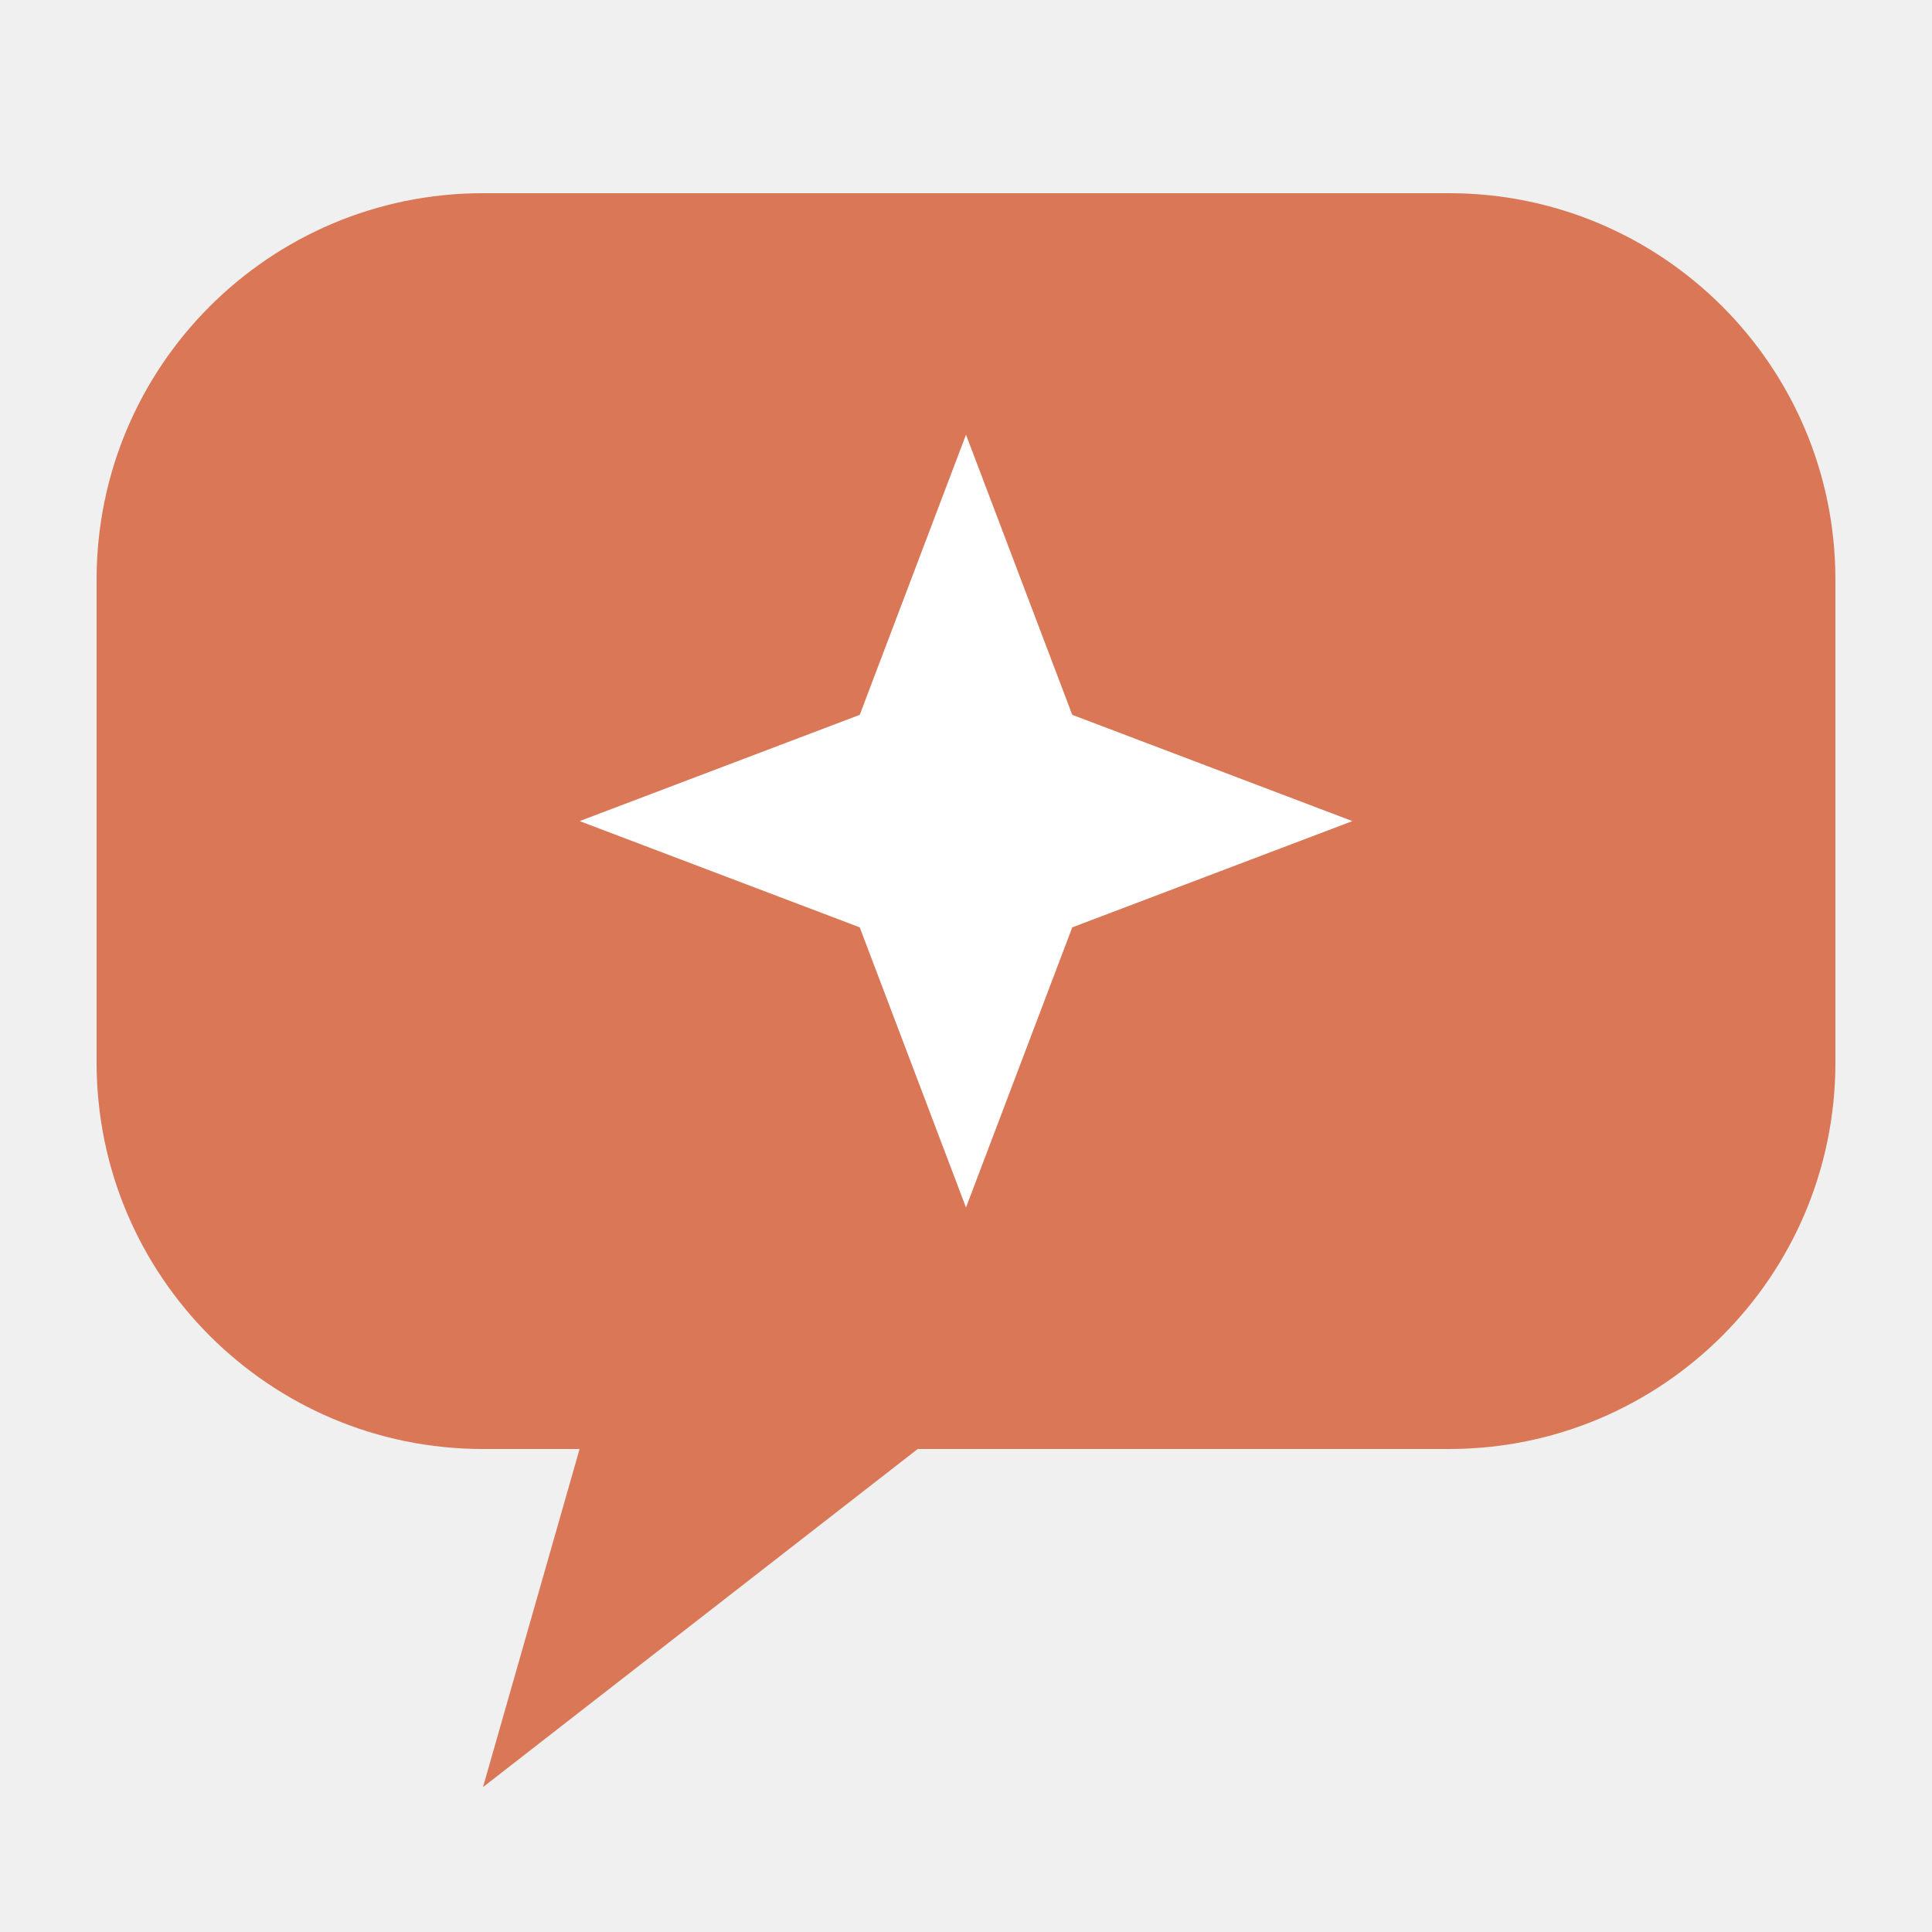
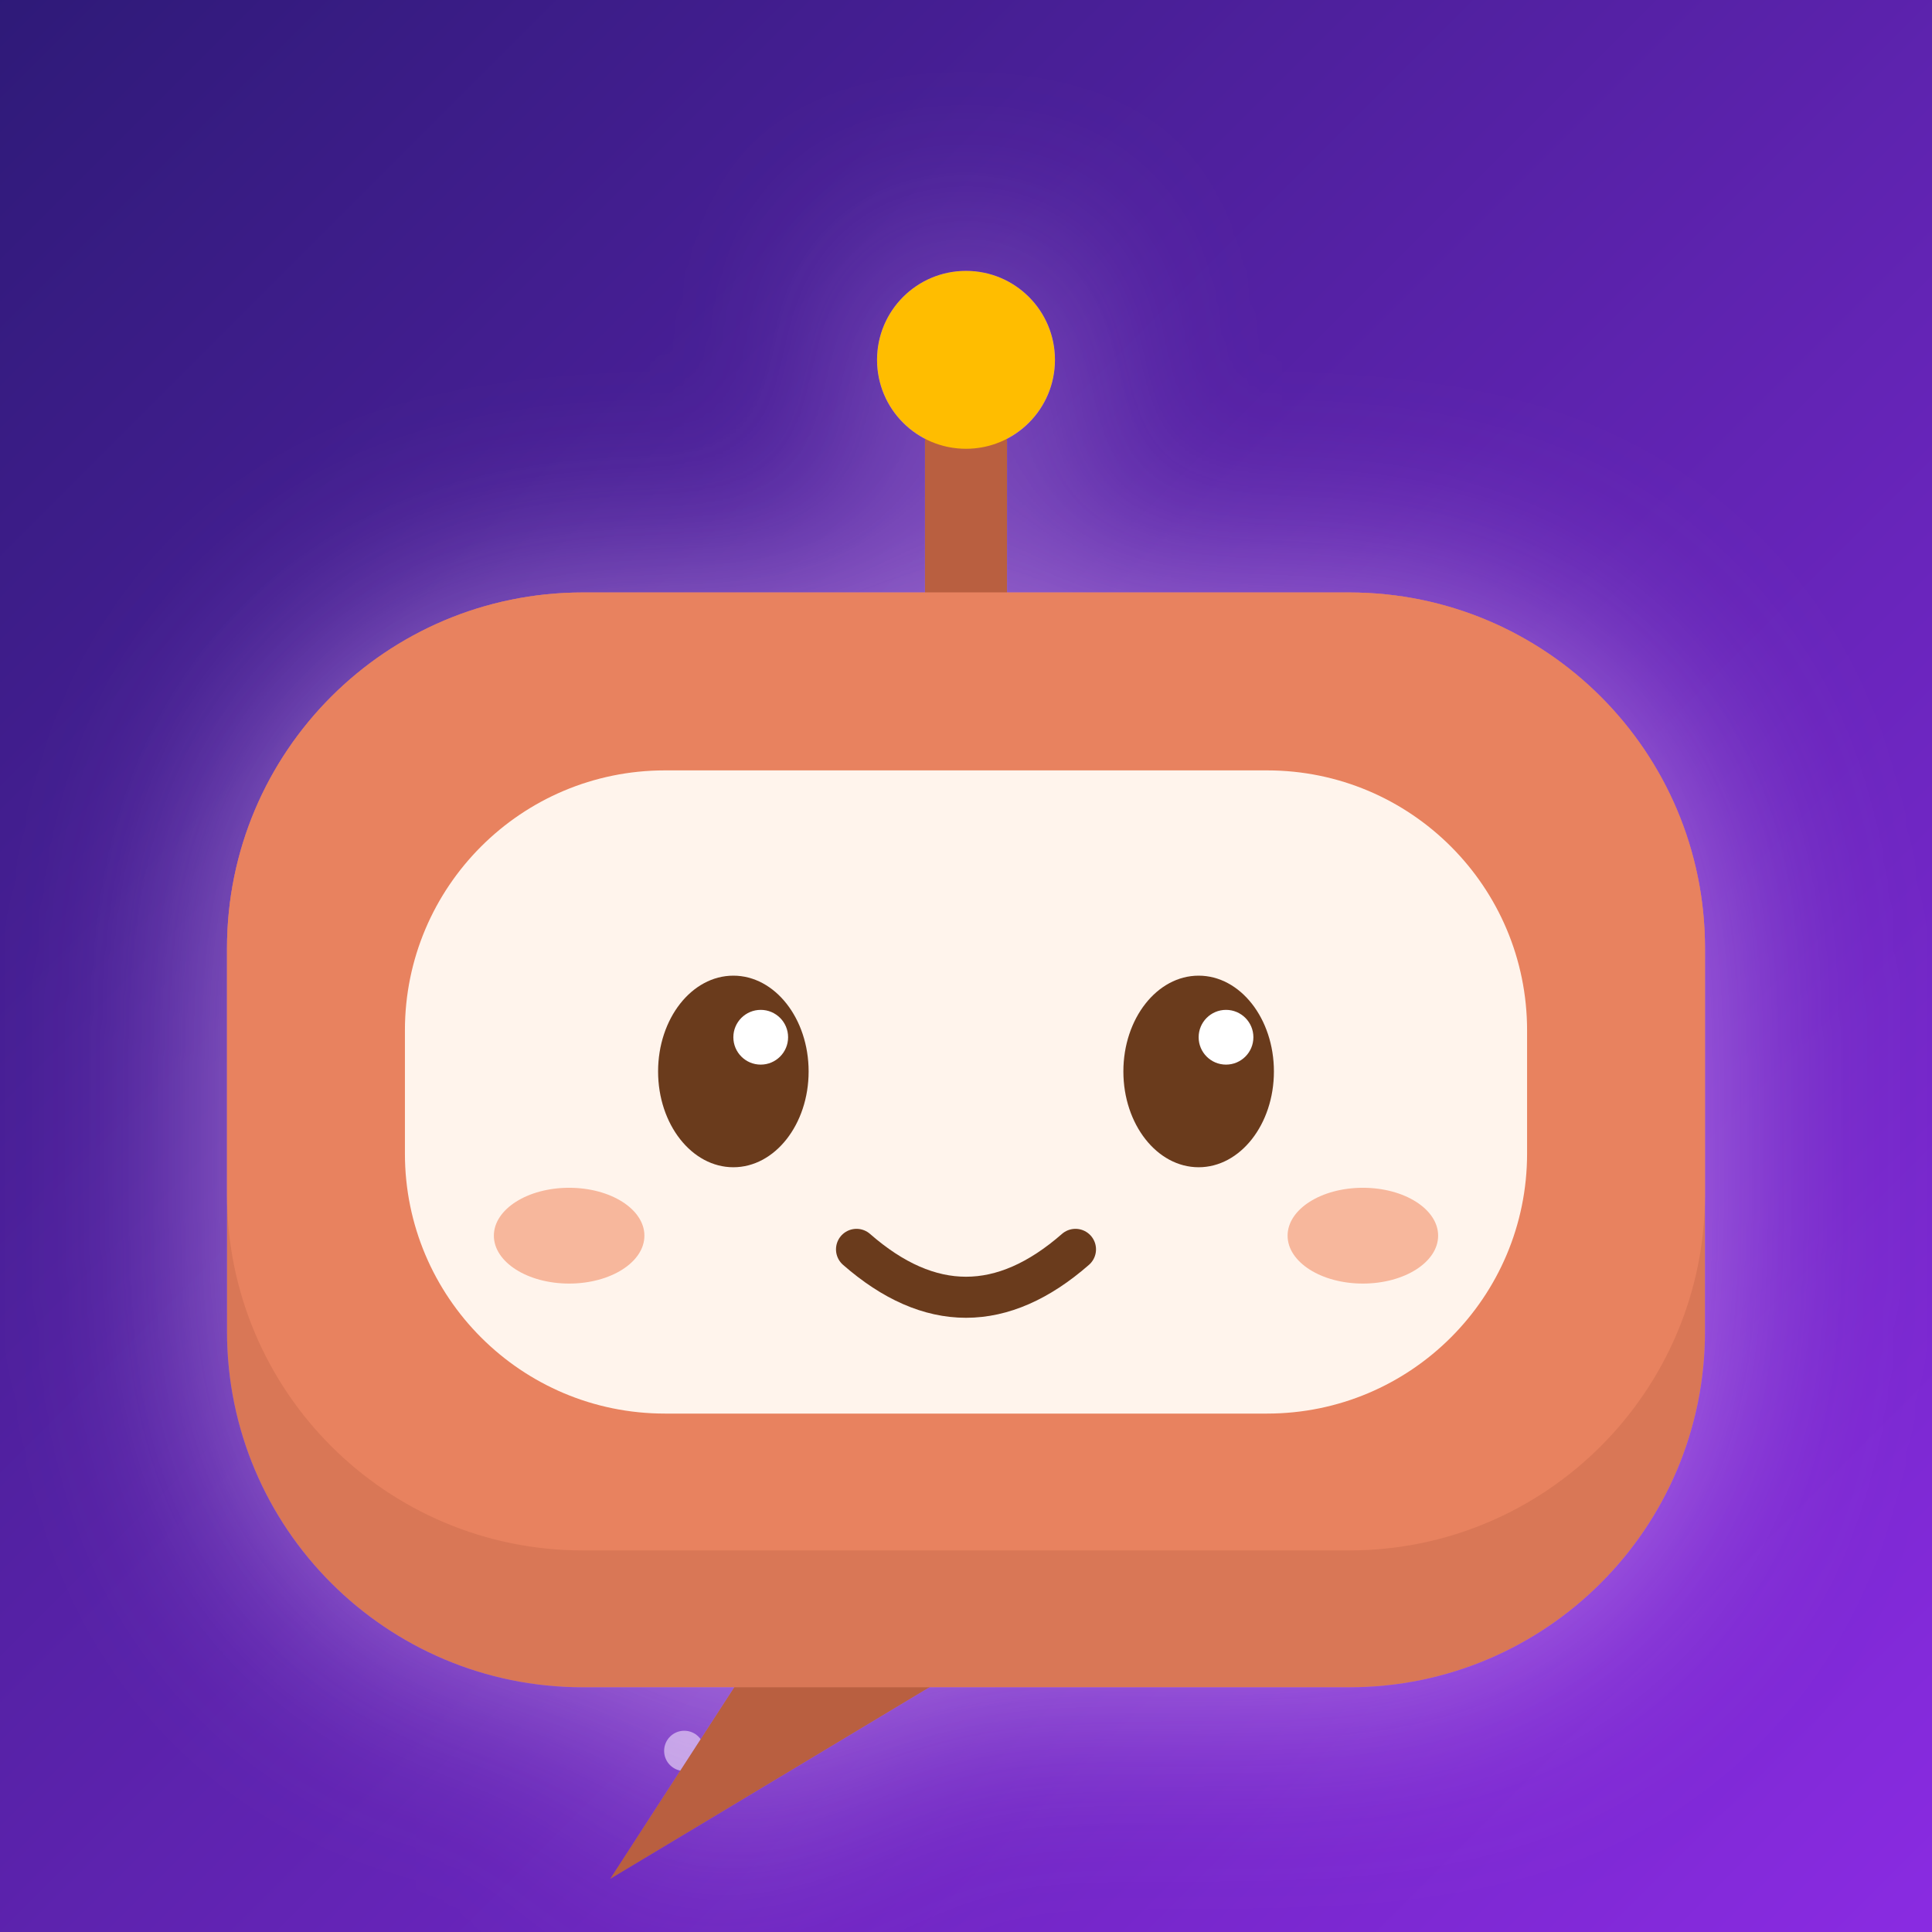
- <svg xmlns="http://www.w3.org/2000/svg" width="40" height="40" viewBox="0 0 40 40">
-   <rect x="2" y="4" width="36" height="26" rx="8" fill="#D97757" />
-   <path d="M12 30 L10 37 L19 30 Z" fill="#D97757" />
-   <path d="M20 9 L22.2 14.8 L28 17 L22.2 19.2 L20 25 L17.8 19.2 L12 17 L17.8 14.8 Z" fill="#FFFFFF" />
+ <svg xmlns="http://www.w3.org/2000/svg" width="192" height="192" viewBox="0 0 192 192">
+   <defs>
+     <linearGradient id="g" x1="0" y1="0" x2="1" y2="1">
+       <stop offset="0" stop-color="#2E1A78" />
+       <stop offset="1" stop-color="#8A2BE2" />
+     </linearGradient>
+     <filter id="glow" x="-30%" y="-30%" width="160%" height="160%">
+       <feGaussianBlur stdDeviation="10" result="b" />
+       <feFlood flood-color="#E9B8FF" flood-opacity="0.55" />
+       <feComposite in2="b" operator="in" />
+       <feMerge>
+         <feMergeNode />
+         <feMergeNode in="SourceGraphic" />
+       </feMerge>
+     </filter>
+   </defs>
+   <style>.ch{filter:url(#glow)}</style>
+   <rect width="192" height="192" fill="url(#g)" />
+   <circle cx="374" cy="276" r="1.5" fill="#FFFFFF" opacity="0.81" />
+   <circle cx="466" cy="93" r="1.5" fill="#FFFFFF" opacity="0.85" />
+   <circle cx="68" cy="174" r="2" fill="#FFFFFF" opacity="0.56" />
+   <circle cx="61" cy="93" r="2" fill="#FFFFFF" opacity="0.57" />
+   <circle cx="109" cy="323" r="3" fill="#FFFFFF" opacity="0.44" />
+   <circle cx="478" cy="52" r="3" fill="#FFFFFF" opacity="0.42" />
+   <circle cx="1" cy="324" r="2" fill="#FFFFFF" opacity="0.78" />
+   <circle cx="576" cy="62" r="2" fill="#FFFFFF" opacity="0.51" />
+   <circle cx="577" cy="201" r="2" fill="#FFFFFF" opacity="0.45" />
+   <circle cx="581" cy="73" r="3" fill="#FFFFFF" opacity="0.51" />
+   <circle cx="217" cy="62" r="2" fill="#FFFFFF" opacity="0.50" />
+   <circle cx="199" cy="304" r="1.5" fill="#FFFFFF" opacity="0.68" />
+   <circle cx="425" cy="25" r="2.5" fill="#FFFFFF" opacity="0.80" />
+   <circle cx="288" cy="117" r="3" fill="#FFFFFF" opacity="0.61" />
+   <g class="ch">
+     <g transform="translate(96,116) scale(0.68)">
+       <rect x="-6" y="-112" width="12" height="34" rx="6" fill="#B95E40" />
+       <circle cx="0" cy="-118" r="13" fill="#FFBD00" />
+       <path d="M-30 70 L-52 104 L-2 74 Z" fill="#B95E40" />
+       <rect x="-108" y="-84" width="216" height="160" rx="52" fill="#D97757" />
+       <rect x="-108" y="-84" width="216" height="140" rx="52" fill="#E8825E" />
+       <rect x="-82" y="-58" width="164" height="94" rx="38" fill="#FFF4EC" />
+       <ellipse cx="-34" cy="-14" rx="11" ry="14" fill="#6B3A1E" />
+       <ellipse cx="34" cy="-14" rx="11" ry="14" fill="#6B3A1E" />
+       <circle cx="-30" cy="-19" r="4" fill="#FFFFFF" />
+       <circle cx="38" cy="-19" r="4" fill="#FFFFFF" />
+       <path d="M-16 12 Q0 26 16 12" fill="none" stroke="#6B3A1E" stroke-width="6" stroke-linecap="round" />
+       <ellipse cx="-58" cy="10" rx="11" ry="7" fill="#F7B79C" />
+       <ellipse cx="58" cy="10" rx="11" ry="7" fill="#F7B79C" />
+     </g>
+   </g>
</svg>
